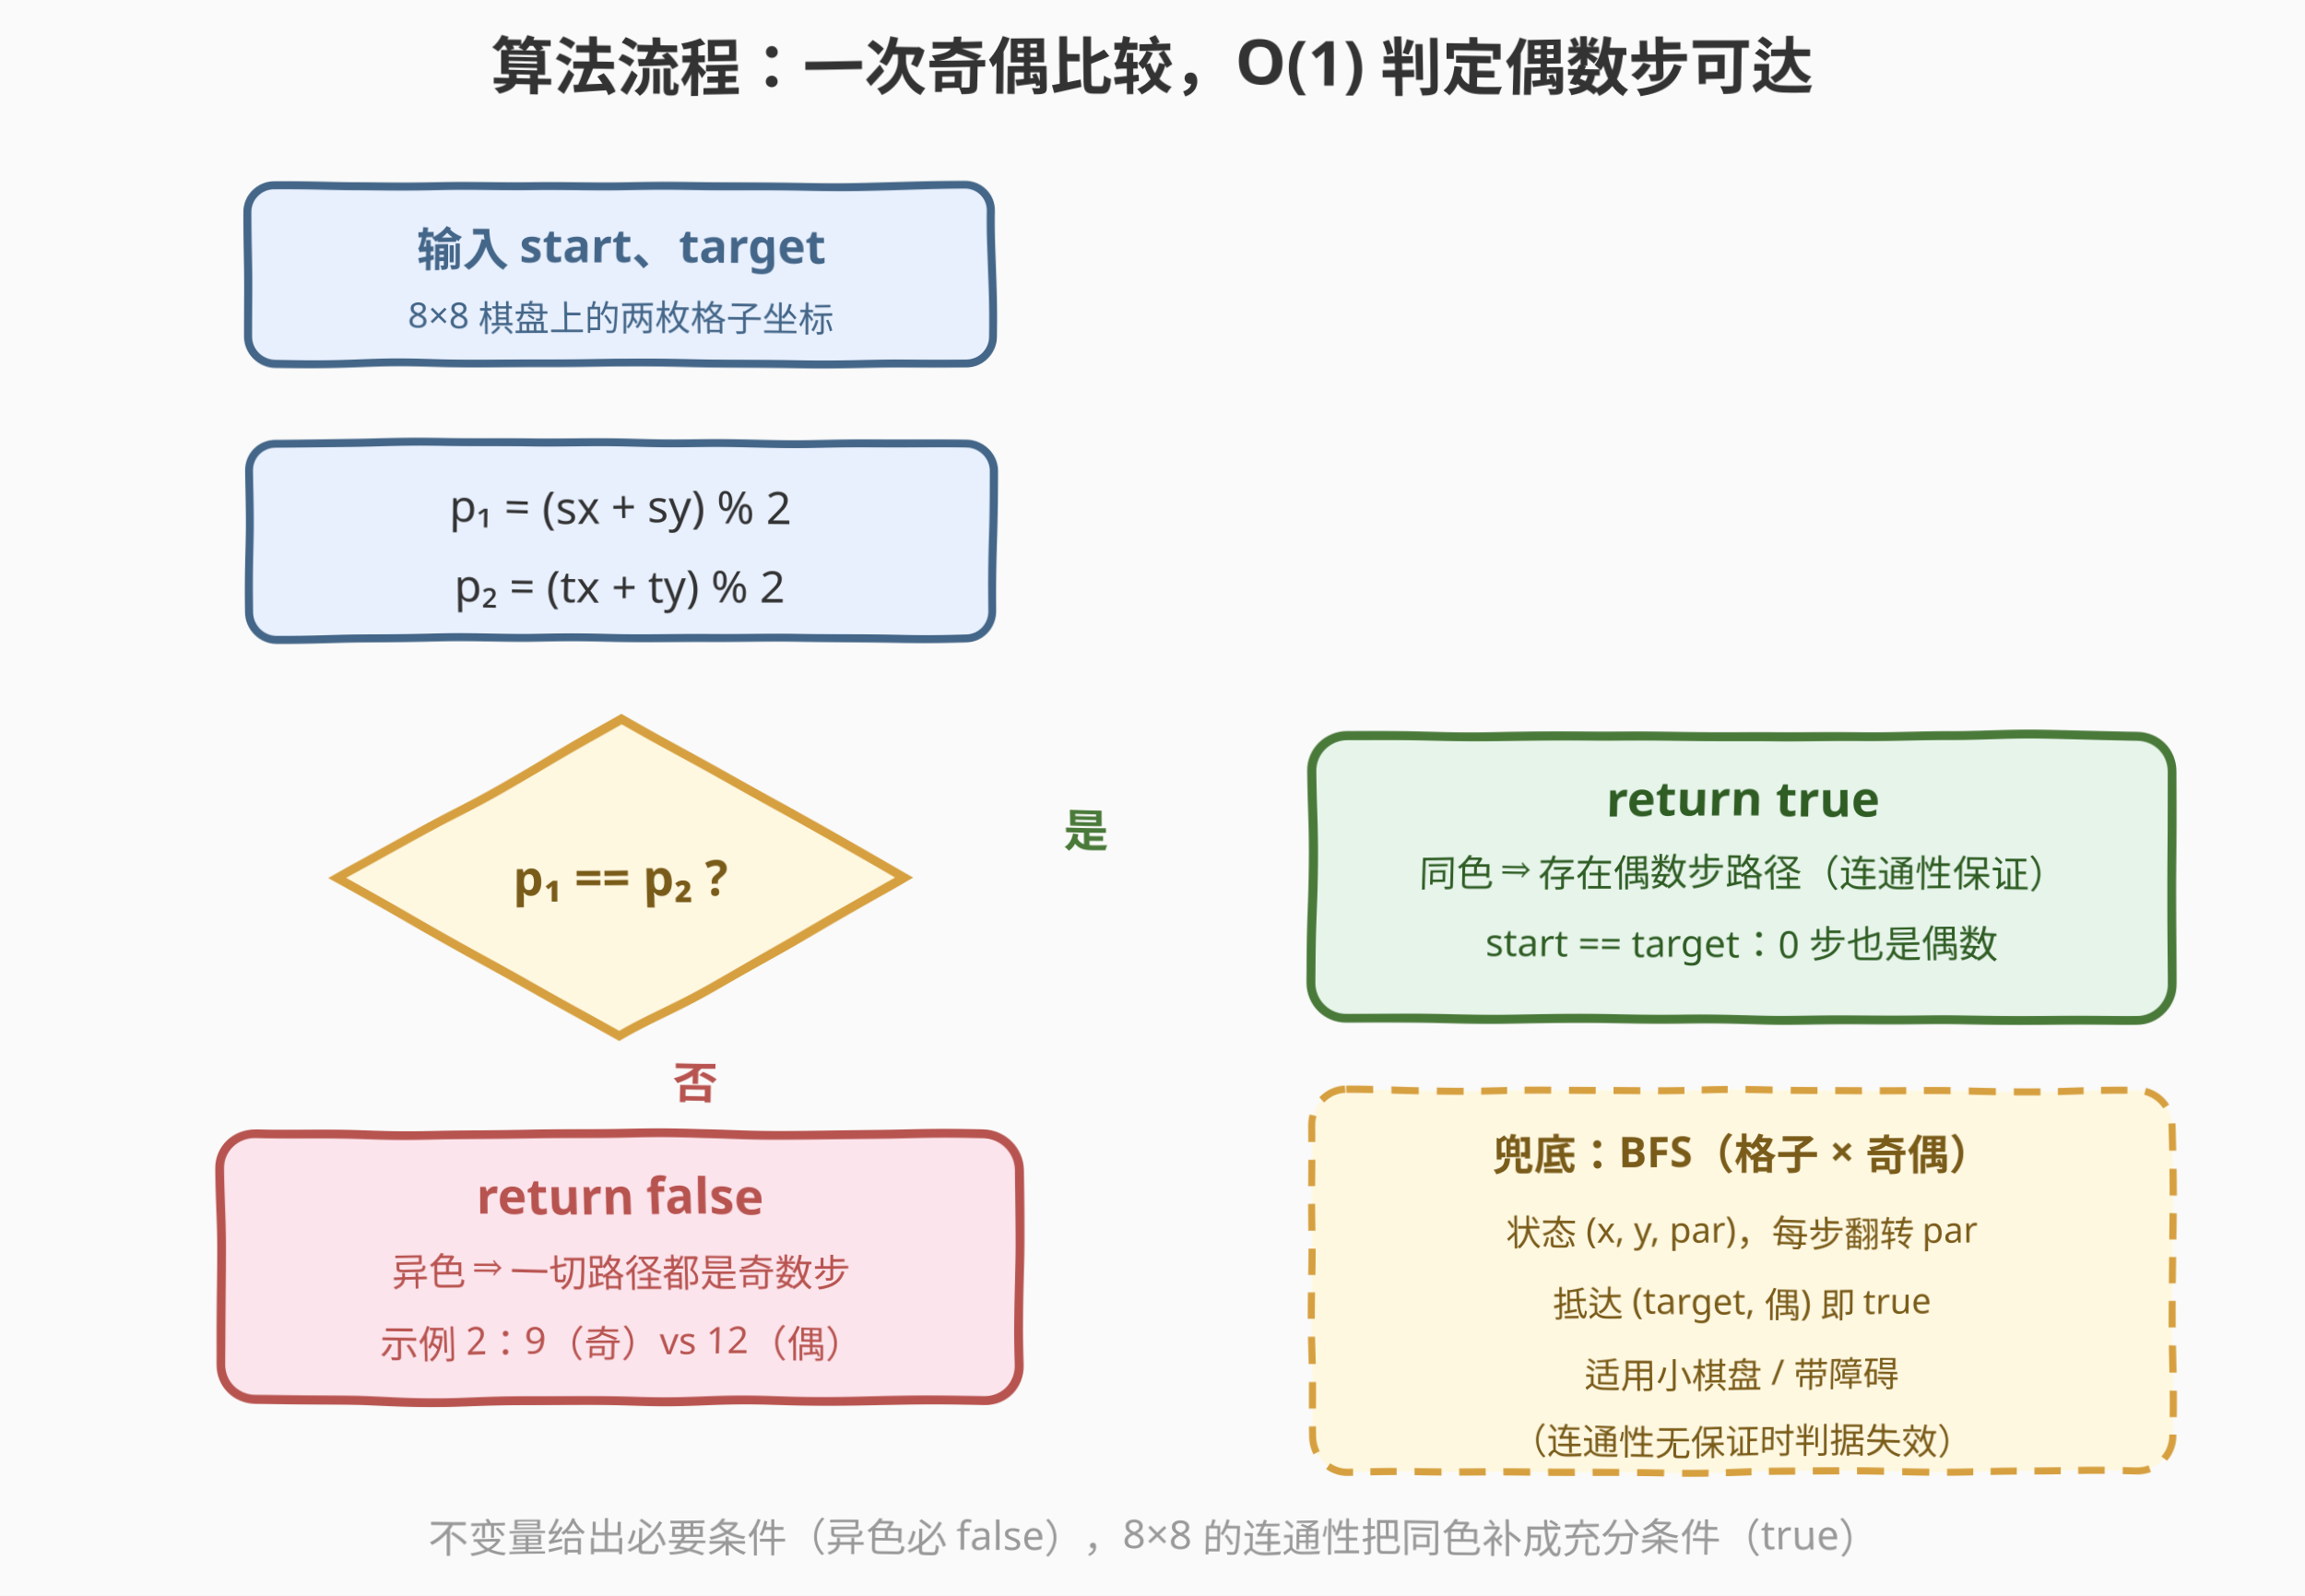
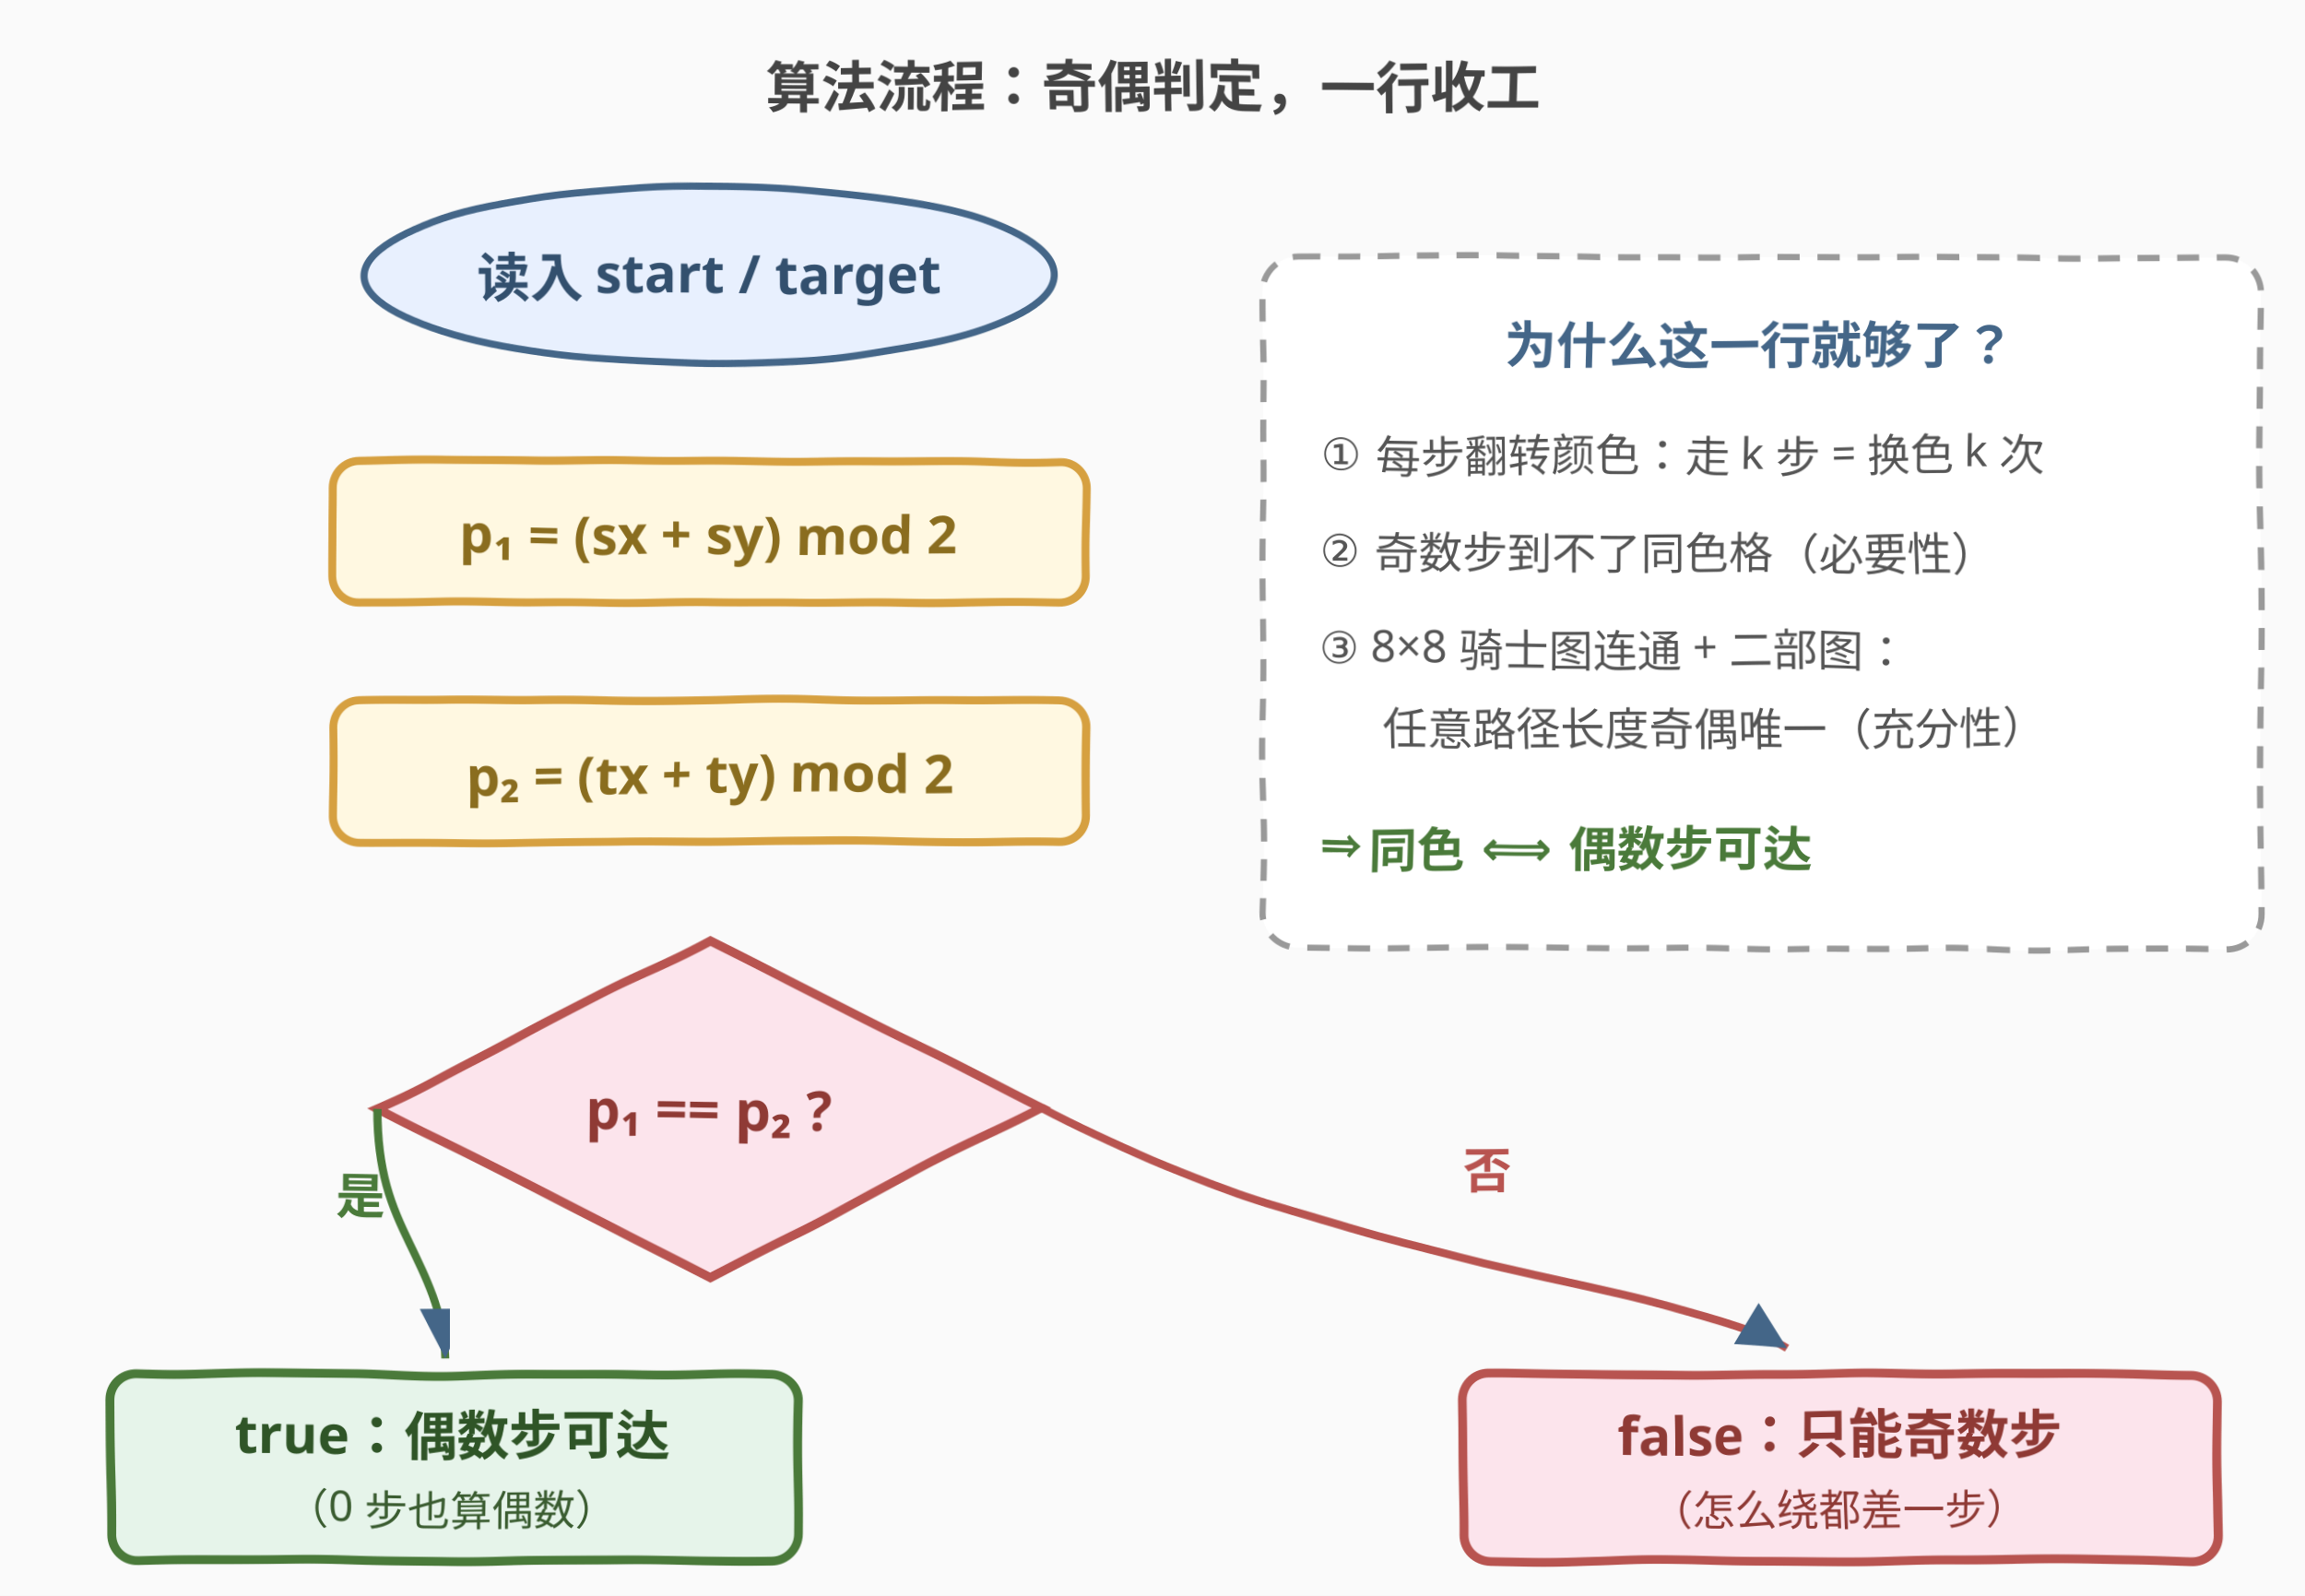
<svg xmlns="http://www.w3.org/2000/svg" viewBox="0 0 520 360" font-family="'Comic Sans MS', 'Segoe UI', 'Kaiti SC', 楷体, cursive">
  <defs>
    <filter id="rough">
      <feTurbulence type="fractalNoise" baseFrequency="0.02" numOctaves="2" seed="3" />
      <feDisplacementMap in="SourceGraphic" scale="2" />
    </filter>
    <filter id="rough2">
      <feTurbulence type="fractalNoise" baseFrequency="0.025" numOctaves="2" seed="7" />
      <feDisplacementMap in="SourceGraphic" scale="1.5" />
    </filter>
-     <marker id="arrB" viewBox="0 0 10 10" refX="8" refY="5" markerWidth="7" markerHeight="7" orient="auto-start-reverse">
-       <path d="M 0 0 L 10 5 L 0 10 z" fill="#446688" />
-     </marker>
-     <marker id="arrG" viewBox="0 0 10 10" refX="8" refY="5" markerWidth="7" markerHeight="7" orient="auto-start-reverse">
-       <path d="M 0 0 L 10 5 L 0 10 z" fill="#4a7a3a" />
-     </marker>
-     <marker id="arrR" viewBox="0 0 10 10" refX="8" refY="5" markerWidth="7" markerHeight="7" orient="auto-start-reverse">
-       <path d="M 0 0 L 10 5 L 0 10 z" fill="#b85450" />
+     <marker id="arr" markerWidth="8" markerHeight="8" refX="6" refY="3" orient="auto">
+       <path d="M0,0 L6,3 L0,6 z" fill="#446688" />
    </marker>
  </defs>
  <rect width="520" height="360" fill="#fafafa" />
-   <text x="260" y="20" text-anchor="middle" font-size="14" fill="#333" font-weight="bold" filter="url(#rough2)">算法流程：一次奇偶比较，O(1) 判定偶数步可达</text>
-   <rect x="56" y="42" width="168" height="40" rx="6" fill="#e8f0fe" stroke="#446688" stroke-width="1.8" filter="url(#rough2)" />
-   <text x="140" y="60" text-anchor="middle" font-size="10.5" fill="#446688" font-weight="bold" filter="url(#rough2)">输入 start、target</text>
-   <text x="140" y="74" text-anchor="middle" font-size="8" fill="#446688" filter="url(#rough2)">8×8 棋盘上的两枚格子坐标</text>
-   <path d="M 140 82 L 140 98" stroke="#446688" stroke-width="1.8" fill="none" marker-end="url(#arrB)" filter="url(#rough2)" />
-   <rect x="56" y="100" width="168" height="44" rx="6" fill="#e8f0fe" stroke="#446688" stroke-width="1.8" filter="url(#rough2)" />
-   <text x="140" y="118" text-anchor="middle" font-size="10" fill="#333" filter="url(#rough2)">p₁ = (sx + sy) % 2</text>
-   <text x="140" y="136" text-anchor="middle" font-size="10" fill="#333" filter="url(#rough2)">p₂ = (tx + ty) % 2</text>
-   <path d="M 140 144 L 140 160" stroke="#446688" stroke-width="1.8" fill="none" marker-end="url(#arrB)" filter="url(#rough2)" />
-   <polygon points="140,162 76,198 140,234 204,198" fill="#fff8e1" stroke="#d6a040" stroke-width="2" filter="url(#rough2)" />
-   <text x="140" y="202" text-anchor="middle" font-size="11" fill="#7a5c1a" font-weight="bold" filter="url(#rough2)">p₁ == p₂ ?</text>
-   <path d="M 204 198 L 292 198" stroke="#4a7a3a" stroke-width="2" fill="none" marker-end="url(#arrG)" filter="url(#rough2)" />
-   <text x="245" y="191" text-anchor="middle" font-size="10" fill="#4a7a3a" font-weight="bold" filter="url(#rough2)">是</text>
-   <rect x="296" y="166" width="194" height="64" rx="8" fill="#e6f4ea" stroke="#4a7a3a" stroke-width="2" filter="url(#rough2)" />
-   <text x="393" y="184" text-anchor="middle" font-size="11" fill="#2f5d24" font-weight="bold" filter="url(#rough2)">return true</text>
-   <text x="393" y="200" text-anchor="middle" font-size="8.5" fill="#2f5d24" filter="url(#rough2)">同色 ⇒ 存在偶数步路径（连通性保证）</text>
-   <text x="393" y="216" text-anchor="middle" font-size="8.5" fill="#2f5d24" filter="url(#rough2)">start == target：0 步也是偶数</text>
-   <path d="M 140 234 L 140 252" stroke="#b85450" stroke-width="2" fill="none" marker-end="url(#arrR)" filter="url(#rough2)" />
-   <text x="152" y="248" font-size="10" fill="#b85450" font-weight="bold" filter="url(#rough2)">否</text>
-   <rect x="50" y="256" width="180" height="60" rx="8" fill="#fce4ec" stroke="#b85450" stroke-width="2" filter="url(#rough2)" />
-   <text x="140" y="274" text-anchor="middle" font-size="11" fill="#b85450" font-weight="bold" filter="url(#rough2)">return false</text>
-   <text x="140" y="290" text-anchor="middle" font-size="8.5" fill="#b85450" filter="url(#rough2)">异色 ⇒ 一切路径都是奇数步</text>
-   <text x="140" y="306" text-anchor="middle" font-size="8.5" fill="#b85450" filter="url(#rough2)">示例 2：9（奇）vs 12（偶）</text>
-   <rect x="296" y="246" width="194" height="86" rx="8" fill="#fff8e1" stroke="#d6a040" stroke-width="1.6" stroke-dasharray="6,4" filter="url(#rough2)" />
-   <text x="393" y="264" text-anchor="middle" font-size="9.5" fill="#7a5c1a" font-weight="bold" filter="url(#rough2)">兜底：BFS（格子 × 奇偶）</text>
-   <text x="393" y="281" text-anchor="middle" font-size="8" fill="#7a5c1a" filter="url(#rough2)">状态 (x, y, par)，每步翻转 par</text>
-   <text x="393" y="297" text-anchor="middle" font-size="8" fill="#7a5c1a" filter="url(#rough2)">抵达 (target, 偶) 即 true</text>
-   <text x="393" y="313" text-anchor="middle" font-size="8" fill="#7a5c1a" filter="url(#rough2)">适用小棋盘 / 带障碍</text>
-   <text x="393" y="328" text-anchor="middle" font-size="8" fill="#7a5c1a" filter="url(#rough2)">（连通性无保证时判据失效）</text>
-   <text x="260" y="350" text-anchor="middle" font-size="9" fill="#999" filter="url(#rough2)">不变量给出必要条件（异色必 false），8×8 的连通性把同色补成充分条件（true）</text>
+   <text x="260" y="24" text-anchor="middle" font-size="12.5" fill="#444" font-weight="bold" filter="url(#rough2)">算法流程：奇偶判定，一行收工</text>
+   <ellipse cx="160" cy="62" rx="78" ry="20" fill="#e8f0fe" stroke="#446688" stroke-width="1.6" filter="url(#rough2)" />
+   <text x="160" y="67" text-anchor="middle" font-size="12" fill="#33506e" font-weight="bold" filter="url(#rough2)">读入 start / target</text>
+   <path d="M160,82 L160,100" stroke="#446688" stroke-width="1.6" marker-end="url(#arr)" filter="url(#rough2)" />
+   <rect x="75" y="104" width="170" height="32" rx="6" fill="#fff8e1" stroke="#d6a040" stroke-width="1.8" filter="url(#rough2)" />
+   <text x="160" y="125" text-anchor="middle" font-size="12" fill="#8a6d1f" font-weight="bold" filter="url(#rough2)">p₁ = (sx + sy) mod 2</text>
+   <path d="M160,136 L160,154" stroke="#446688" stroke-width="1.6" marker-end="url(#arr)" filter="url(#rough2)" />
+   <rect x="75" y="158" width="170" height="32" rx="6" fill="#fff8e1" stroke="#d6a040" stroke-width="1.8" filter="url(#rough2)" />
+   <text x="160" y="179" text-anchor="middle" font-size="12" fill="#8a6d1f" font-weight="bold" filter="url(#rough2)">p₂ = (tx + ty) mod 2</text>
+   <path d="M160,190 L160,208" stroke="#446688" stroke-width="1.6" marker-end="url(#arr)" filter="url(#rough2)" />
+   <polygon points="160,212 235,250 160,288 85,250" fill="#fce4ec" stroke="#b85450" stroke-width="2" filter="url(#rough2)" />
+   <text x="160" y="255" text-anchor="middle" font-size="12.5" fill="#8f3a35" font-weight="bold" filter="url(#rough2)">p₁ == p₂ ?</text>
+   <path d="M85,250 C85,278 100,285 100,306" stroke="#4a7a3a" stroke-width="1.8" fill="none" marker-end="url(#arr)" filter="url(#rough2)" />
+   <text x="76" y="274" font-size="11" fill="#4a7a3a" font-weight="bold" filter="url(#rough2)">是</text>
+   <path d="M235,250 C300,285 380,290 403,304" stroke="#b85450" stroke-width="1.8" fill="none" marker-end="url(#arr)" filter="url(#rough2)" />
+   <text x="330" y="268" font-size="11" fill="#b85450" font-weight="bold" filter="url(#rough2)">否</text>
+   <rect x="25" y="310" width="155" height="42" rx="6" fill="#e6f4ea" stroke="#4a7a3a" stroke-width="2" filter="url(#rough2)" />
+   <text x="102" y="328" text-anchor="middle" font-size="12" fill="#2f5527" font-weight="bold" filter="url(#rough2)">true：偶数步可达</text>
+   <text x="102" y="344" text-anchor="middle" font-size="9.5" fill="#3a5c30" filter="url(#rough2)">（0 步也算偶数）</text>
+   <rect x="330" y="310" width="170" height="42" rx="6" fill="#fce4ec" stroke="#b85450" stroke-width="2" filter="url(#rough2)" />
+   <text x="415" y="328" text-anchor="middle" font-size="12" fill="#8f3a35" font-weight="bold" filter="url(#rough2)">false：只能奇数步</text>
+   <text x="415" y="344" text-anchor="middle" font-size="9.5" fill="#8f3a35" filter="url(#rough2)">（怎么绕都差一步）</text>
+   <rect x="285" y="58" width="225" height="156" rx="8" fill="#ffffff" stroke="#999" stroke-width="1.4" stroke-dasharray="5,4" filter="url(#rough2)" />
+   <text x="397" y="82" text-anchor="middle" font-size="11.5" fill="#446688" font-weight="bold" filter="url(#rough2)">为什么这一行就够了？</text>
+   <text x="298" y="106" font-size="10" fill="#555" filter="url(#rough2)">① 每步翻转颜色：走 k 步 = 换色 k 次</text>
+   <text x="298" y="128" font-size="10" fill="#555" filter="url(#rough2)">② 奇数步到不了同色格（必要性）</text>
+   <text x="298" y="150" font-size="10" fill="#555" filter="url(#rough2)">③ 8×8 骑士图连通 + 二部图：</text>
+   <text x="312" y="168" font-size="10" fill="#555" filter="url(#rough2)">任意路径长度奇偶唯一（充分性）</text>
+   <text x="298" y="194" font-size="11" fill="#4a7a3a" font-weight="bold" filter="url(#rough2)">⇒ 同色 ⟺ 偶数步可达</text>
</svg>
